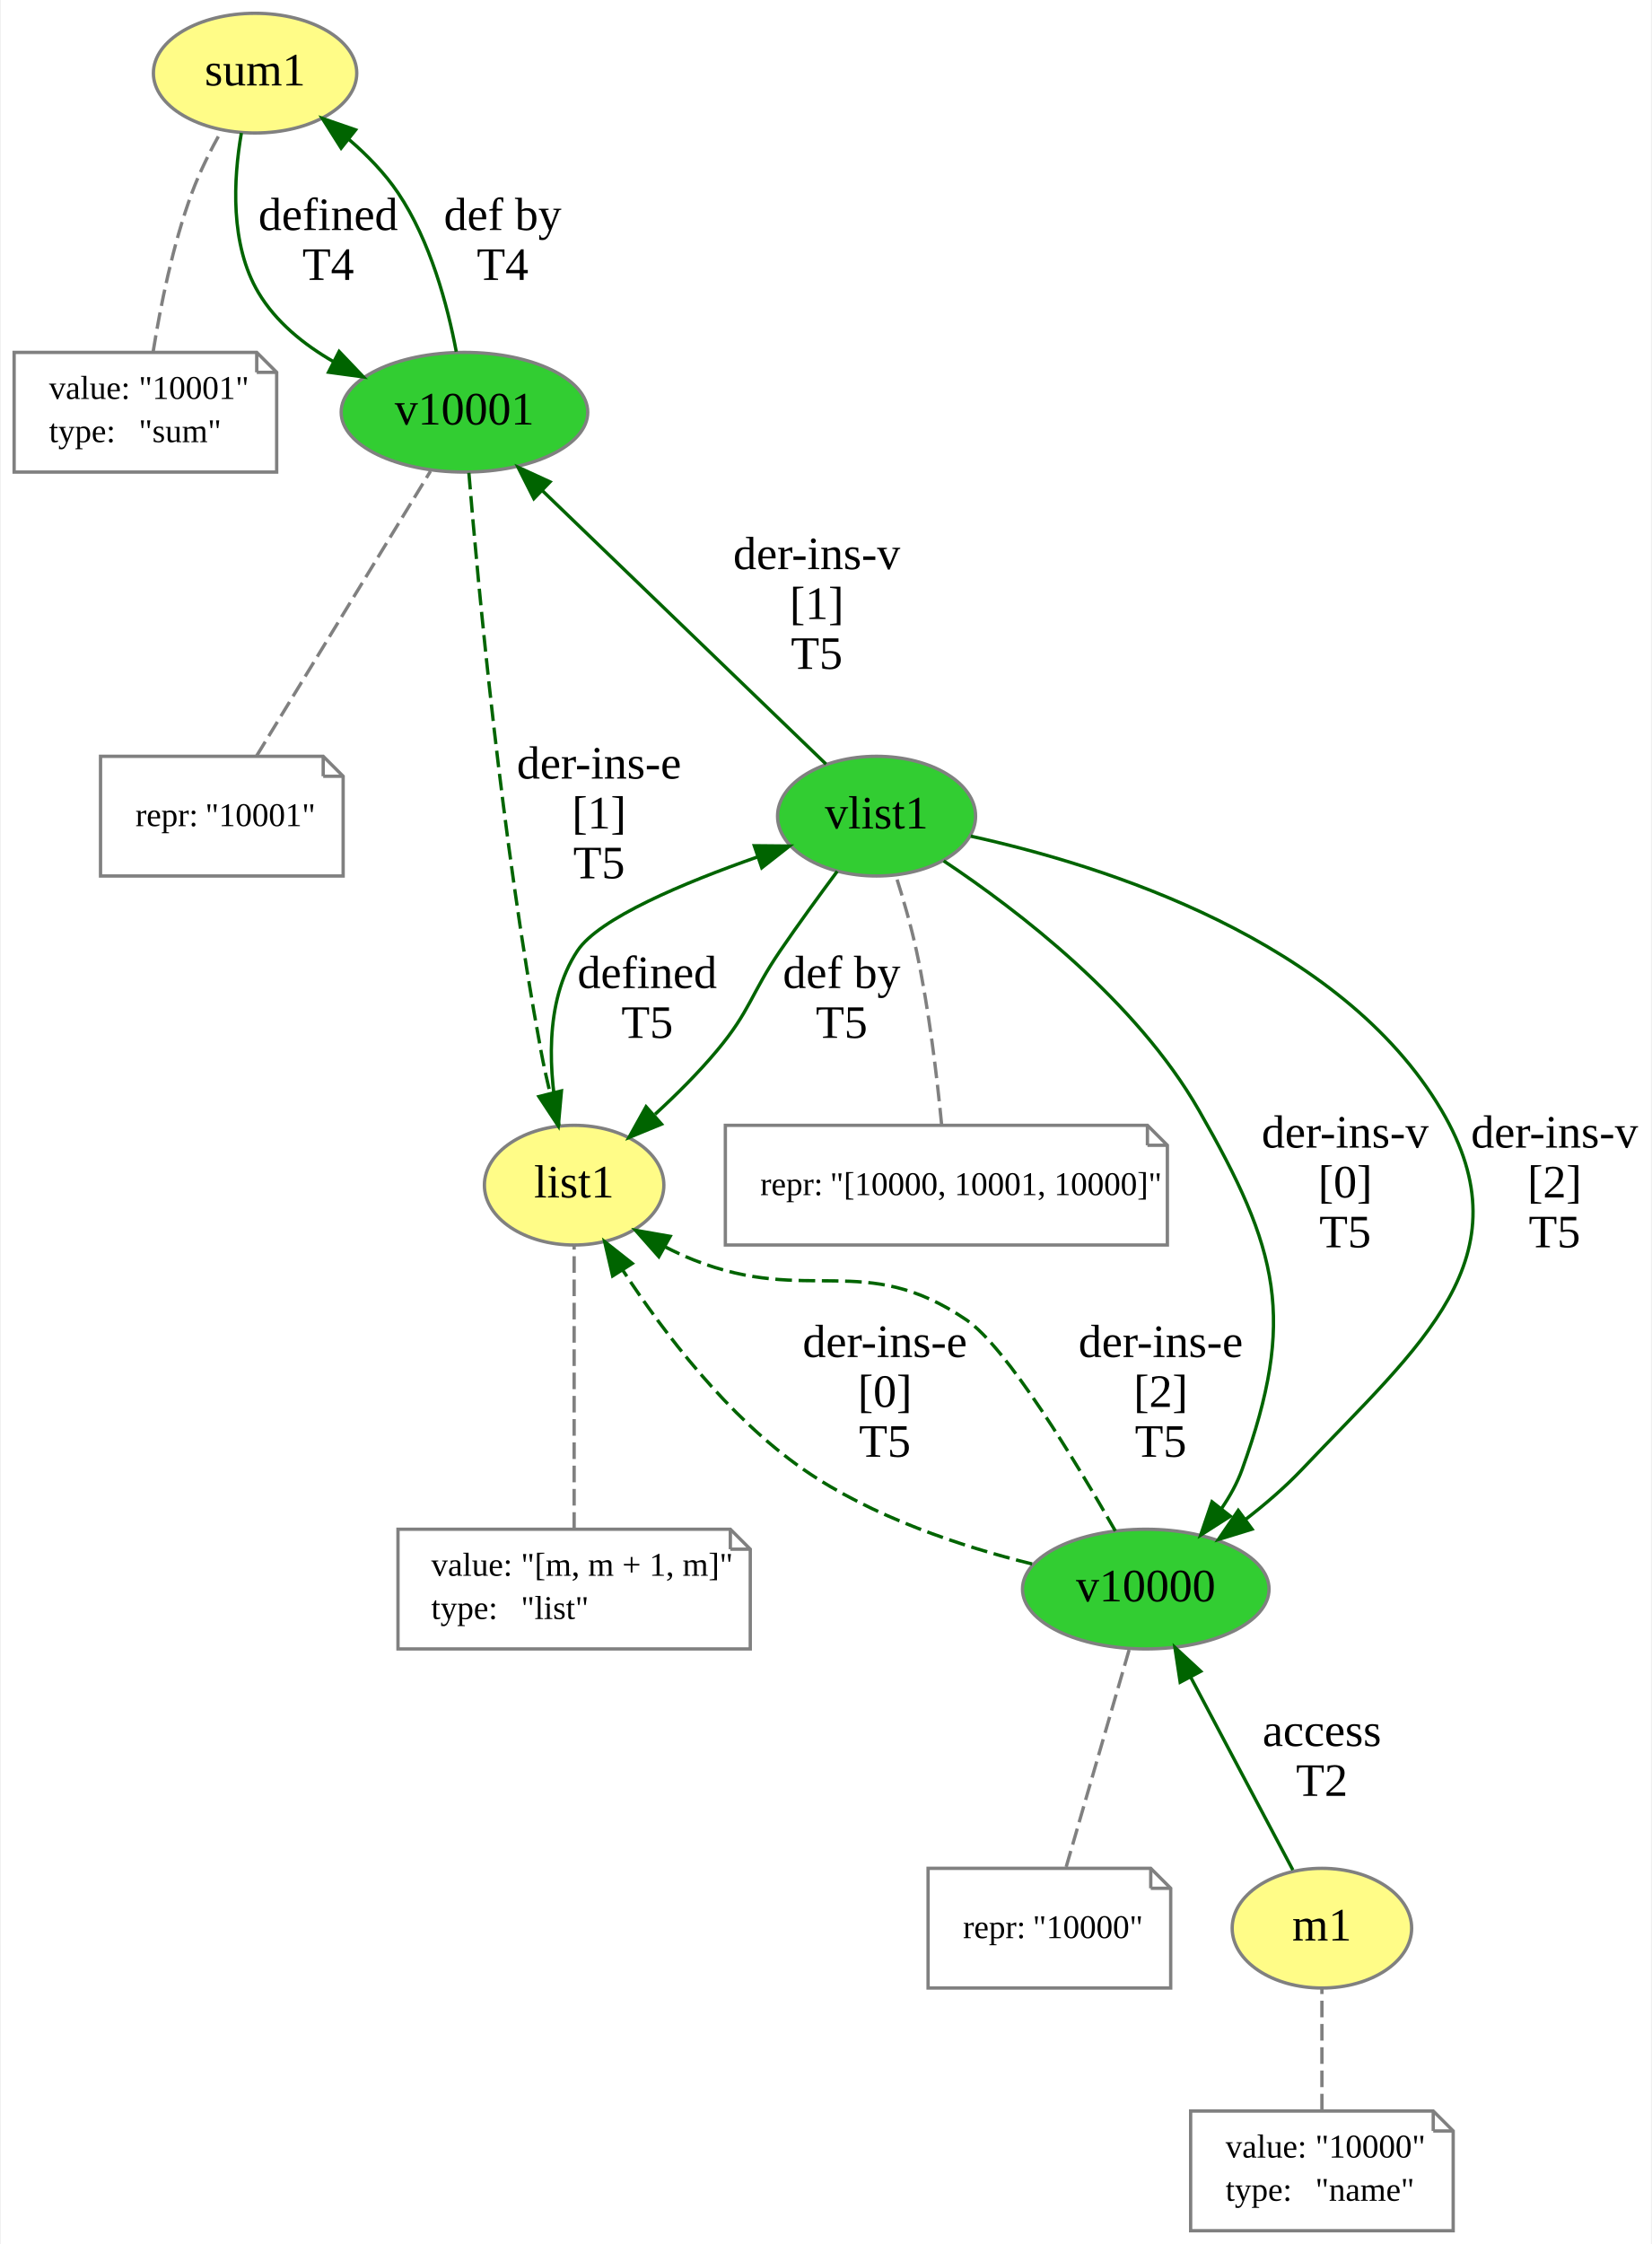
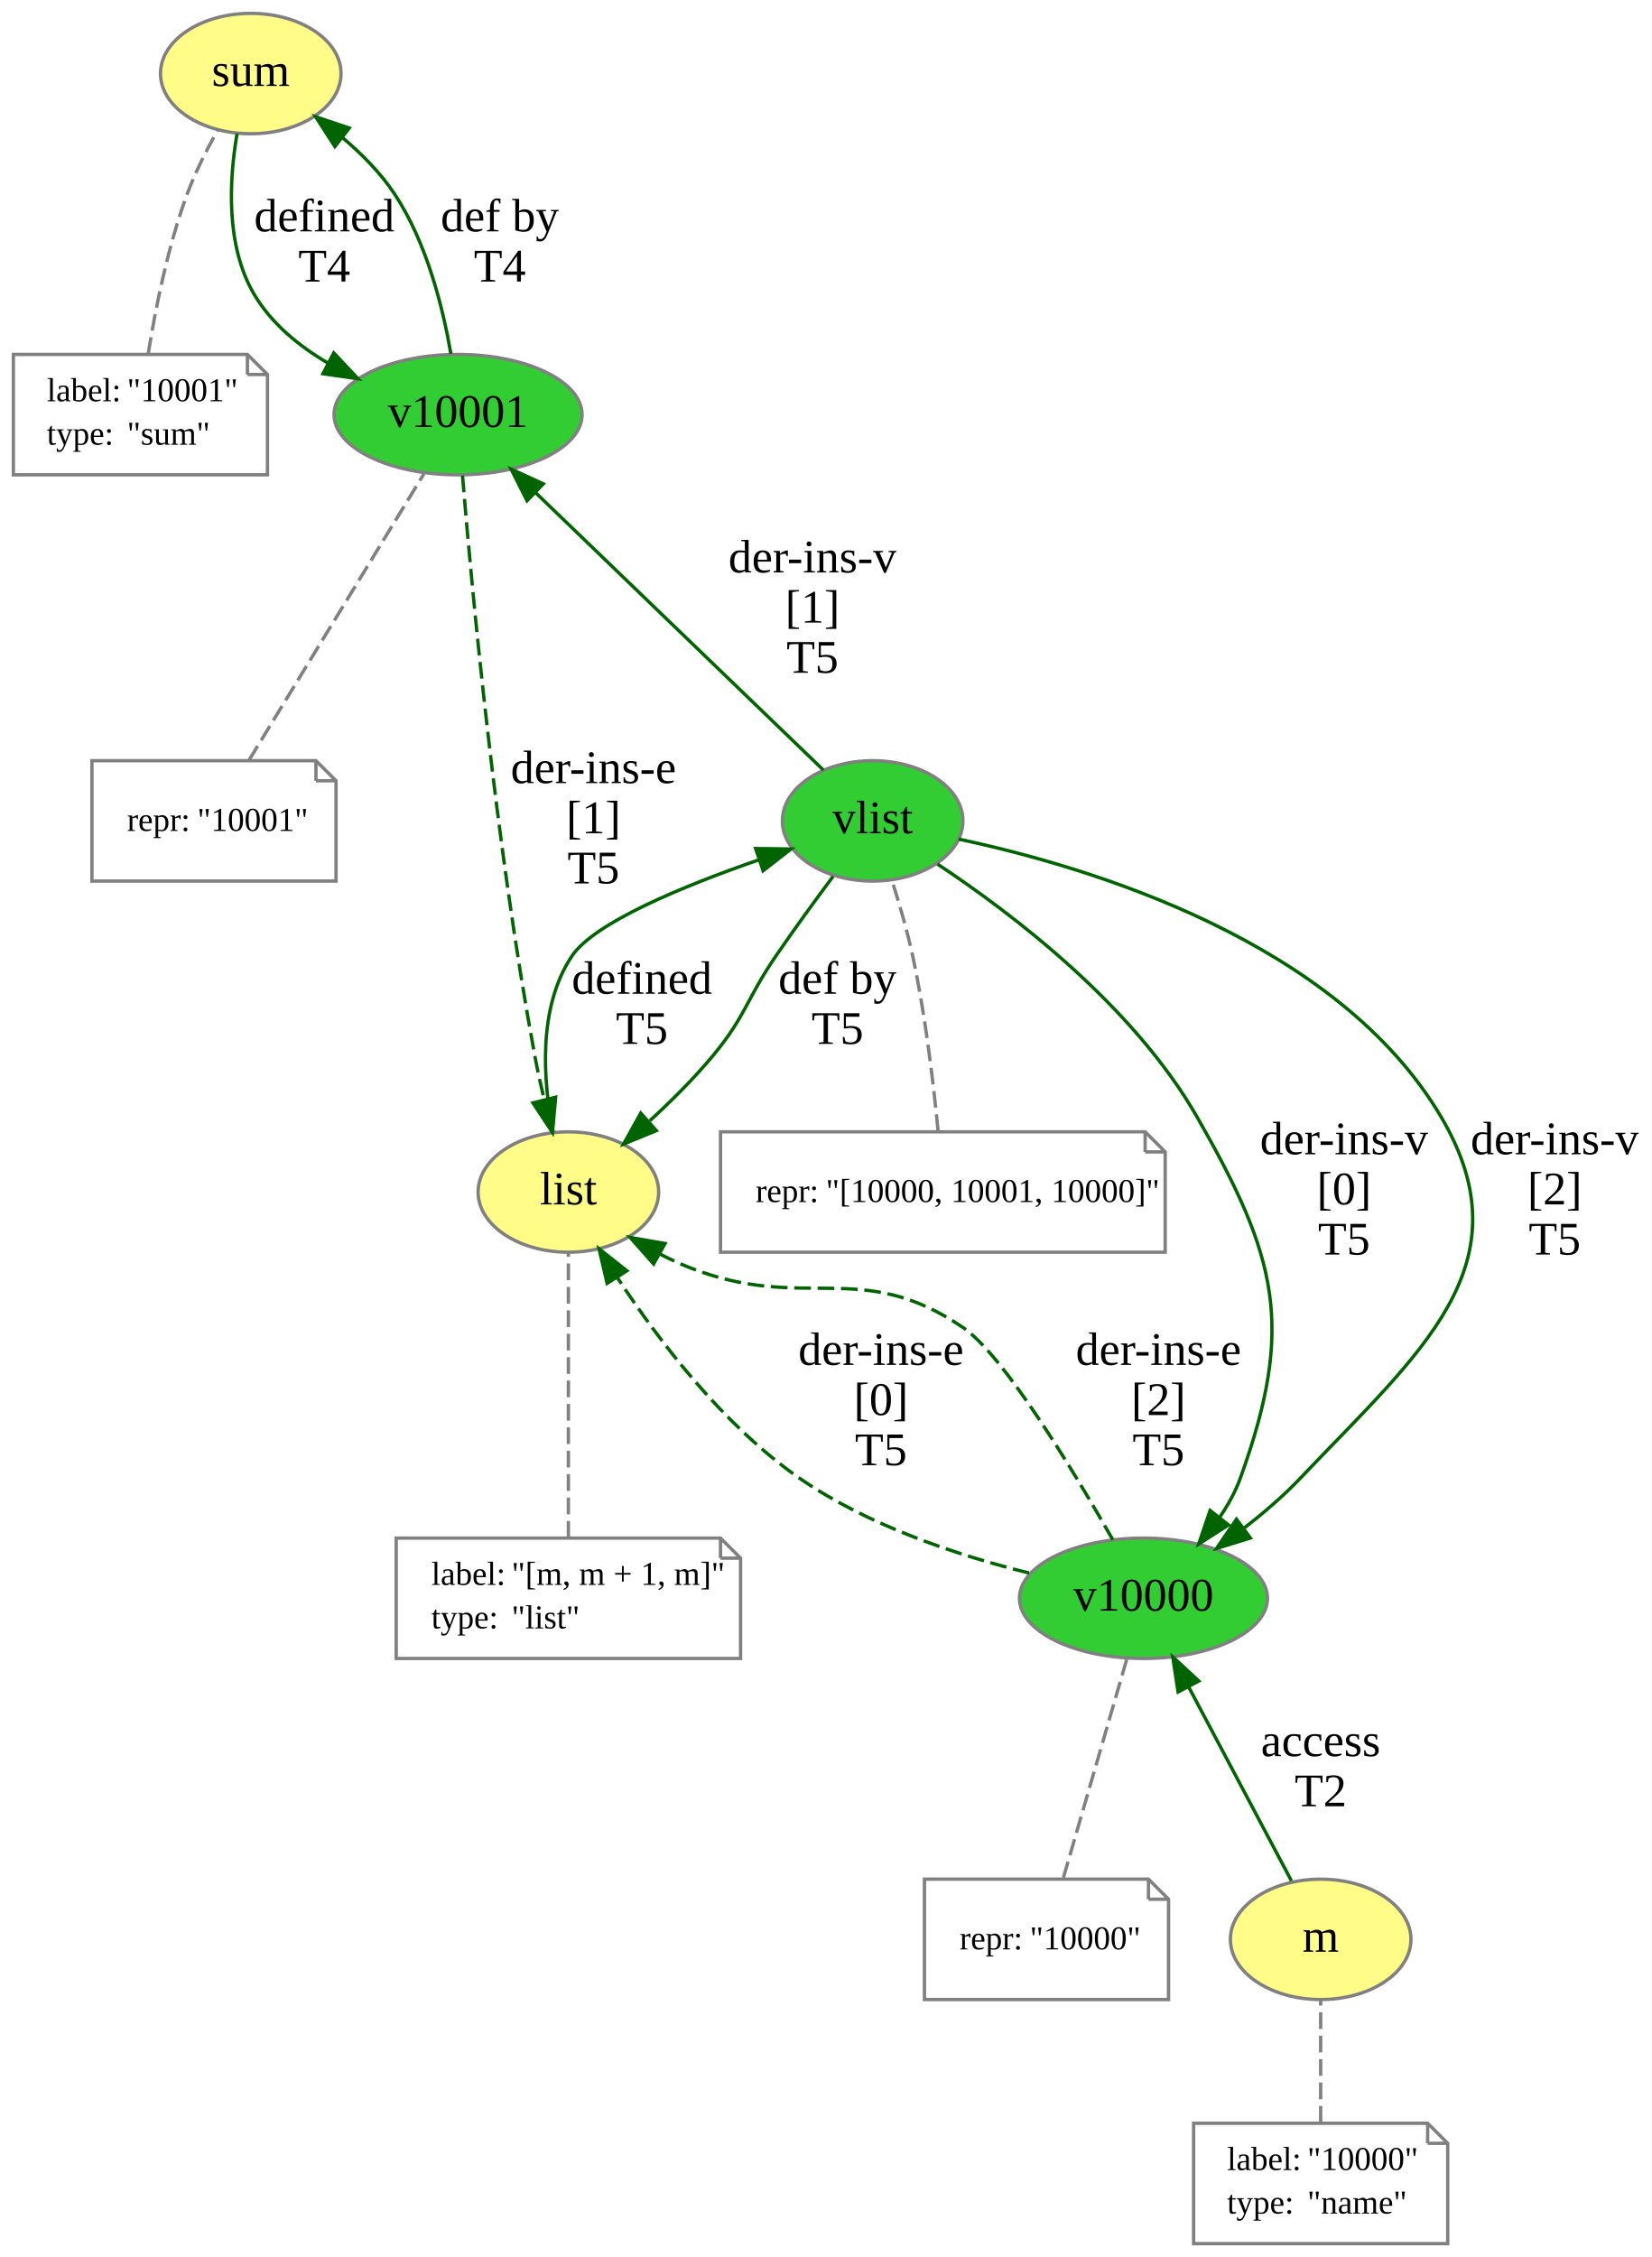
- <svg xmlns="http://www.w3.org/2000/svg" xmlns:xlink="http://www.w3.org/1999/xlink" width="497pt" height="675pt" viewBox="0.00 0.00 496.50 675.00">
+ <svg xmlns="http://www.w3.org/2000/svg" xmlns:xlink="http://www.w3.org/1999/xlink" width="494pt" height="675pt" viewBox="0.00 0.00 494.00 675.00">
  <g id="graph0" class="graph" transform="scale(1 1) rotate(0) translate(4 671)">
-     <polygon fill="white" stroke="none" points="-4,4 -4,-671 492.5,-671 492.5,4 -4,4" />
+     <polygon fill="white" stroke="none" points="-4,4 -4,-671 490,-671 490,4 -4,4" />
    <g id="node1" class="node">
      <g id="a_node1">
-         <a xlink:href="http://example.org/m1" xlink:title="m1">
-           <ellipse fill="#fffc87" stroke="#808080" cx="393.5" cy="-91" rx="27" ry="18" />
-           <text text-anchor="middle" x="393.5" y="-87.3" font-family="Times New Roman,serif" font-size="14.00">m1</text>
+         <a xlink:href="http://example.org/m" xlink:title="m">
+           <ellipse fill="#fffc87" stroke="#808080" cx="391" cy="-91" rx="27" ry="18" />
+           <text text-anchor="middle" x="391" y="-87.3" font-family="Times New Roman,serif" font-size="14.00">m</text>
        </a>
      </g>
    </g>
    <g id="node3" class="node">
      <g id="a_node3">
        <a xlink:href="http://example.org/v10000" xlink:title="v10000">
-           <ellipse fill="#32cd32" stroke="#808080" cx="340.5" cy="-193" rx="37.093" ry="18" />
-           <text text-anchor="middle" x="340.5" y="-189.3" font-family="Times New Roman,serif" font-size="14.00">v10000</text>
+           <ellipse fill="#32cd32" stroke="#808080" cx="338" cy="-193" rx="37.093" ry="18" />
+           <text text-anchor="middle" x="338" y="-189.3" font-family="Times New Roman,serif" font-size="14.00">v10000</text>
        </a>
      </g>
    </g>
    <g id="edge3" class="edge">
-       <path fill="none" stroke="darkgreen" d="M384.748,-108.513C376.386,-124.291 363.659,-148.303 353.998,-166.531" />
-       <polygon fill="darkgreen" stroke="darkgreen" points="350.855,-164.988 349.265,-175.463 357.04,-168.266 350.855,-164.988" />
-       <text text-anchor="middle" x="393.5" y="-145.8" font-family="Times New Roman,serif" font-size="14.00">access</text>
-       <text text-anchor="middle" x="393.5" y="-130.8" font-family="Times New Roman,serif" font-size="14.00">T2</text>
+       <path fill="none" stroke="darkgreen" d="M382.248,-108.513C373.886,-124.291 361.159,-148.303 351.498,-166.531" />
+       <polygon fill="darkgreen" stroke="darkgreen" points="348.355,-164.988 346.765,-175.463 354.54,-168.266 348.355,-164.988" />
+       <text text-anchor="middle" x="391" y="-145.8" font-family="Times New Roman,serif" font-size="14.00">access</text>
+       <text text-anchor="middle" x="391" y="-130.8" font-family="Times New Roman,serif" font-size="14.00">T2</text>
    </g>
    <g id="node2" class="node">
-       <polygon fill="none" stroke="gray" points="427,-36 354,-36 354,-0 433,-0 433,-30 427,-36" />
-       <polyline fill="none" stroke="gray" points="427,-36 427,-30 " />
-       <polyline fill="none" stroke="gray" points="433,-30 427,-30 " />
-       <text text-anchor="start" x="364.5" y="-22" font-family="Times New Roman,serif" font-size="10.00">value:</text>
-       <text text-anchor="start" x="391.5" y="-22" font-family="Times New Roman,serif" font-size="10.00">"10000"</text>
-       <text text-anchor="start" x="364.5" y="-9" font-family="Times New Roman,serif" font-size="10.00">type:</text>
-       <text text-anchor="start" x="391.5" y="-9" font-family="Times New Roman,serif" font-size="10.00">"name"</text>
+       <polygon fill="none" stroke="gray" points="423,-36 353,-36 353,-0 429,-0 429,-30 423,-36" />
+       <polyline fill="none" stroke="gray" points="423,-36 423,-30 " />
+       <polyline fill="none" stroke="gray" points="429,-30 423,-30 " />
+       <text text-anchor="start" x="363" y="-22" font-family="Times New Roman,serif" font-size="10.00">label:</text>
+       <text text-anchor="start" x="387" y="-22" font-family="Times New Roman,serif" font-size="10.00">"10000"</text>
+       <text text-anchor="start" x="363" y="-9" font-family="Times New Roman,serif" font-size="10.00">type:</text>
+       <text text-anchor="start" x="387" y="-9" font-family="Times New Roman,serif" font-size="10.00">"name"</text>
    </g>
    <g id="edge1" class="edge">
-       <path fill="none" stroke="gray" stroke-dasharray="5,2" d="M393.5,-36.187C393.5,-47.35 393.5,-61.84 393.5,-72.971" />
+       <path fill="none" stroke="gray" stroke-dasharray="5,2" d="M391,-36.187C391,-47.35 391,-61.84 391,-72.971" />
    </g>
    <g id="node9" class="node">
      <g id="a_node9">
-         <a xlink:href="http://example.org/list1" xlink:title="list1">
-           <ellipse fill="#fffc87" stroke="#808080" cx="168.5" cy="-314.5" rx="27" ry="18" />
-           <text text-anchor="middle" x="168.5" y="-310.8" font-family="Times New Roman,serif" font-size="14.00">list1</text>
+         <a xlink:href="http://example.org/list" xlink:title="list">
+           <ellipse fill="#fffc87" stroke="#808080" cx="166" cy="-314.5" rx="27" ry="18" />
+           <text text-anchor="middle" x="166" y="-310.8" font-family="Times New Roman,serif" font-size="14.00">list</text>
        </a>
      </g>
    </g>
    <g id="edge11" class="edge">
-       <path fill="none" stroke="darkgreen" stroke-dasharray="5,2" d="M306.306,-200.555C285.129,-205.789 258.134,-214.676 237.5,-229 214.77,-244.778 195.511,-270.068 183.165,-288.874" />
-       <polygon fill="darkgreen" stroke="darkgreen" points="180.083,-287.197 177.674,-297.515 185.991,-290.952 180.083,-287.197" />
-       <text text-anchor="middle" x="262" y="-262.8" font-family="Times New Roman,serif" font-size="14.00">der-ins-e</text>
-       <text text-anchor="middle" x="262" y="-247.8" font-family="Times New Roman,serif" font-size="14.00">[0]</text>
-       <text text-anchor="middle" x="262" y="-232.8" font-family="Times New Roman,serif" font-size="14.00">T5</text>
+       <path fill="none" stroke="darkgreen" stroke-dasharray="5,2" d="M303.806,-200.555C282.629,-205.789 255.634,-214.676 235,-229 212.27,-244.778 193.011,-270.068 180.665,-288.874" />
+       <polygon fill="darkgreen" stroke="darkgreen" points="177.583,-287.197 175.174,-297.515 183.491,-290.952 177.583,-287.197" />
+       <text text-anchor="middle" x="259.5" y="-262.8" font-family="Times New Roman,serif" font-size="14.00">der-ins-e</text>
+       <text text-anchor="middle" x="259.5" y="-247.8" font-family="Times New Roman,serif" font-size="14.00">[0]</text>
+       <text text-anchor="middle" x="259.5" y="-232.8" font-family="Times New Roman,serif" font-size="14.00">T5</text>
    </g>
    <g id="edge15" class="edge">
-       <path fill="none" stroke="darkgreen" stroke-dasharray="5,2" d="M331.346,-210.485C319.41,-231.403 298.63,-265.763 286.5,-274 255.633,-294.962 239.189,-278.256 204.5,-292 201.615,-293.143 198.693,-294.501 195.826,-295.972" />
-       <polygon fill="darkgreen" stroke="darkgreen" points="193.989,-292.989 186.968,-300.924 197.405,-299.099 193.989,-292.989" />
-       <text text-anchor="middle" x="345" y="-262.8" font-family="Times New Roman,serif" font-size="14.00">der-ins-e</text>
-       <text text-anchor="middle" x="345" y="-247.8" font-family="Times New Roman,serif" font-size="14.00">[2]</text>
-       <text text-anchor="middle" x="345" y="-232.8" font-family="Times New Roman,serif" font-size="14.00">T5</text>
+       <path fill="none" stroke="darkgreen" stroke-dasharray="5,2" d="M328.846,-210.485C316.91,-231.403 296.13,-265.763 284,-274 253.133,-294.962 236.689,-278.256 202,-292 199.115,-293.143 196.193,-294.501 193.326,-295.972" />
+       <polygon fill="darkgreen" stroke="darkgreen" points="191.489,-292.989 184.468,-300.924 194.905,-299.099 191.489,-292.989" />
+       <text text-anchor="middle" x="342.5" y="-262.8" font-family="Times New Roman,serif" font-size="14.00">der-ins-e</text>
+       <text text-anchor="middle" x="342.5" y="-247.8" font-family="Times New Roman,serif" font-size="14.00">[2]</text>
+       <text text-anchor="middle" x="342.5" y="-232.8" font-family="Times New Roman,serif" font-size="14.00">T5</text>
    </g>
    <g id="node4" class="node">
-       <polygon fill="none" stroke="gray" points="342,-109 275,-109 275,-73 348,-73 348,-103 342,-109" />
-       <polyline fill="none" stroke="gray" points="342,-109 342,-103 " />
-       <polyline fill="none" stroke="gray" points="348,-103 342,-103 " />
-       <text text-anchor="start" x="285.5" y="-88" font-family="Times New Roman,serif" font-size="10.00">repr:</text>
-       <text text-anchor="start" x="306.5" y="-88" font-family="Times New Roman,serif" font-size="10.00">"10000"</text>
+       <polygon fill="none" stroke="gray" points="339.5,-109 272.5,-109 272.5,-73 345.5,-73 345.5,-103 339.5,-109" />
+       <polyline fill="none" stroke="gray" points="339.5,-109 339.5,-103 " />
+       <polyline fill="none" stroke="gray" points="345.5,-103 339.5,-103 " />
+       <text text-anchor="start" x="283" y="-88" font-family="Times New Roman,serif" font-size="10.00">repr:</text>
+       <text text-anchor="start" x="304" y="-88" font-family="Times New Roman,serif" font-size="10.00">"10000"</text>
    </g>
    <g id="edge2" class="edge">
-       <path fill="none" stroke="gray" stroke-dasharray="5,2" d="M316.551,-109.419C321.907,-127.885 330.307,-156.853 335.603,-175.114" />
+       <path fill="none" stroke="gray" stroke-dasharray="5,2" d="M314.051,-109.419C319.407,-127.885 327.807,-156.853 333.103,-175.114" />
    </g>
    <g id="node5" class="node">
      <g id="a_node5">
-         <a xlink:href="http://example.org/sum1" xlink:title="sum1">
-           <ellipse fill="#fffc87" stroke="#808080" cx="72.5" cy="-649" rx="30.595" ry="18" />
-           <text text-anchor="middle" x="72.5" y="-645.3" font-family="Times New Roman,serif" font-size="14.00">sum1</text>
+         <a xlink:href="http://example.org/sum" xlink:title="sum">
+           <ellipse fill="#fffc87" stroke="#808080" cx="71" cy="-649" rx="27" ry="18" />
+           <text text-anchor="middle" x="71" y="-645.3" font-family="Times New Roman,serif" font-size="14.00">sum</text>
        </a>
      </g>
    </g>
    <g id="node7" class="node">
      <g id="a_node7">
        <a xlink:href="http://example.org/v10001" xlink:title="v10001">
-           <ellipse fill="#32cd32" stroke="#808080" cx="135.5" cy="-547" rx="37.093" ry="18" />
-           <text text-anchor="middle" x="135.5" y="-543.3" font-family="Times New Roman,serif" font-size="14.00">v10001</text>
+           <ellipse fill="#32cd32" stroke="#808080" cx="133" cy="-547" rx="37.093" ry="18" />
+           <text text-anchor="middle" x="133" y="-543.3" font-family="Times New Roman,serif" font-size="14.00">v10001</text>
        </a>
      </g>
    </g>
    <g id="edge6" class="edge">
-       <path fill="none" stroke="darkgreen" d="M68.376,-631.003C65.981,-617.104 64.91,-597.457 73.5,-583 78.756,-574.154 87.151,-567.36 96.086,-562.218" />
-       <polygon fill="darkgreen" stroke="darkgreen" points="97.791,-565.278 105.106,-557.614 94.608,-559.043 97.791,-565.278" />
-       <text text-anchor="middle" x="94.5" y="-601.8" font-family="Times New Roman,serif" font-size="14.00">defined</text>
-       <text text-anchor="middle" x="94.5" y="-586.8" font-family="Times New Roman,serif" font-size="14.00">T4</text>
+       <path fill="none" stroke="darkgreen" d="M66.903,-631.019C64.523,-617.129 63.461,-597.487 72,-583 77.162,-574.244 85.417,-567.481 94.208,-562.341" />
+       <polygon fill="darkgreen" stroke="darkgreen" points="95.824,-565.446 103.083,-557.729 92.596,-559.235 95.824,-565.446" />
+       <text text-anchor="middle" x="93" y="-601.8" font-family="Times New Roman,serif" font-size="14.00">defined</text>
+       <text text-anchor="middle" x="93" y="-586.8" font-family="Times New Roman,serif" font-size="14.00">T4</text>
    </g>
    <g id="node6" class="node">
-       <polygon fill="none" stroke="gray" points="73,-565 0,-565 0,-529 79,-529 79,-559 73,-565" />
-       <polyline fill="none" stroke="gray" points="73,-565 73,-559 " />
-       <polyline fill="none" stroke="gray" points="79,-559 73,-559 " />
-       <text text-anchor="start" x="10.5" y="-551" font-family="Times New Roman,serif" font-size="10.00">value:</text>
-       <text text-anchor="start" x="37.5" y="-551" font-family="Times New Roman,serif" font-size="10.00">"10001"</text>
-       <text text-anchor="start" x="10.5" y="-538" font-family="Times New Roman,serif" font-size="10.00">type:</text>
-       <text text-anchor="start" x="37.5" y="-538" font-family="Times New Roman,serif" font-size="10.00">"sum"</text>
+       <polygon fill="none" stroke="gray" points="70,-565 0,-565 0,-529 76,-529 76,-559 70,-565" />
+       <polyline fill="none" stroke="gray" points="70,-565 70,-559 " />
+       <polyline fill="none" stroke="gray" points="76,-559 70,-559 " />
+       <text text-anchor="start" x="10" y="-551" font-family="Times New Roman,serif" font-size="10.00">label:</text>
+       <text text-anchor="start" x="34" y="-551" font-family="Times New Roman,serif" font-size="10.00">"10001"</text>
+       <text text-anchor="start" x="10" y="-538" font-family="Times New Roman,serif" font-size="10.00">type:</text>
+       <text text-anchor="start" x="34" y="-538" font-family="Times New Roman,serif" font-size="10.00">"sum"</text>
    </g>
    <g id="edge4" class="edge">
-       <path fill="none" stroke="gray" stroke-dasharray="5,2" d="M41.834,-565.211C43.967,-578.536 47.686,-597.304 53.5,-613 55.853,-619.354 59.19,-625.972 62.411,-631.721" />
+       <path fill="none" stroke="gray" stroke-dasharray="5,2" d="M40.334,-565.211C42.467,-578.536 46.186,-597.304 52,-613 54.402,-619.484 57.826,-626.242 61.108,-632.072" />
    </g>
    <g id="edge7" class="edge">
-       <path fill="none" stroke="darkgreen" d="M133.039,-565.208C130.425,-579.049 125.266,-598.51 115.5,-613 111.524,-618.899 106.26,-624.309 100.783,-629.021" />
-       <polygon fill="darkgreen" stroke="darkgreen" points="98.396,-626.447 92.731,-635.4 102.743,-631.934 98.396,-626.447" />
-       <text text-anchor="middle" x="147" y="-601.8" font-family="Times New Roman,serif" font-size="14.00">def by</text>
-       <text text-anchor="middle" x="147" y="-586.8" font-family="Times New Roman,serif" font-size="14.00">T4</text>
+       <path fill="none" stroke="darkgreen" d="M130.846,-565.204C128.47,-579.043 123.623,-598.503 114,-613 109.828,-619.285 104.18,-625.003 98.351,-629.911" />
+       <polygon fill="darkgreen" stroke="darkgreen" points="96.161,-627.18 90.412,-636.079 100.456,-632.708 96.161,-627.18" />
+       <text text-anchor="middle" x="145.5" y="-601.8" font-family="Times New Roman,serif" font-size="14.00">def by</text>
+       <text text-anchor="middle" x="145.5" y="-586.8" font-family="Times New Roman,serif" font-size="14.00">T4</text>
    </g>
    <g id="edge13" class="edge">
-       <path fill="none" stroke="darkgreen" stroke-dasharray="5,2" d="M136.83,-528.767C139.589,-495.147 146.682,-418.538 158.5,-355 159.286,-350.775 160.262,-346.331 161.294,-342.009" />
-       <polygon fill="darkgreen" stroke="darkgreen" points="164.688,-342.862 163.738,-332.31 157.9,-341.151 164.688,-342.862" />
-       <text text-anchor="middle" x="176" y="-436.8" font-family="Times New Roman,serif" font-size="14.00">der-ins-e</text>
-       <text text-anchor="middle" x="176" y="-421.8" font-family="Times New Roman,serif" font-size="14.00">[1]</text>
-       <text text-anchor="middle" x="176" y="-406.8" font-family="Times New Roman,serif" font-size="14.00">T5</text>
+       <path fill="none" stroke="darkgreen" stroke-dasharray="5,2" d="M134.33,-528.767C137.089,-495.147 144.182,-418.538 156,-355 156.786,-350.775 157.762,-346.331 158.794,-342.009" />
+       <polygon fill="darkgreen" stroke="darkgreen" points="162.188,-342.862 161.238,-332.31 155.4,-341.151 162.188,-342.862" />
+       <text text-anchor="middle" x="173.5" y="-436.8" font-family="Times New Roman,serif" font-size="14.00">der-ins-e</text>
+       <text text-anchor="middle" x="173.5" y="-421.8" font-family="Times New Roman,serif" font-size="14.00">[1]</text>
+       <text text-anchor="middle" x="173.5" y="-406.8" font-family="Times New Roman,serif" font-size="14.00">T5</text>
    </g>
    <g id="node8" class="node">
-       <polygon fill="none" stroke="gray" points="93,-443.5 26,-443.5 26,-407.5 99,-407.5 99,-437.5 93,-443.5" />
-       <polyline fill="none" stroke="gray" points="93,-443.5 93,-437.5 " />
-       <polyline fill="none" stroke="gray" points="99,-437.5 93,-437.5 " />
-       <text text-anchor="start" x="36.5" y="-422.5" font-family="Times New Roman,serif" font-size="10.00">repr:</text>
-       <text text-anchor="start" x="57.5" y="-422.5" font-family="Times New Roman,serif" font-size="10.00">"10001"</text>
+       <polygon fill="none" stroke="gray" points="90.5,-443.5 23.5,-443.5 23.5,-407.5 96.5,-407.5 96.5,-437.5 90.5,-443.5" />
+       <polyline fill="none" stroke="gray" points="90.5,-443.5 90.5,-437.5 " />
+       <polyline fill="none" stroke="gray" points="96.5,-437.5 90.5,-437.5 " />
+       <text text-anchor="start" x="34" y="-422.5" font-family="Times New Roman,serif" font-size="10.00">repr:</text>
+       <text text-anchor="start" x="55" y="-422.5" font-family="Times New Roman,serif" font-size="10.00">"10001"</text>
    </g>
    <g id="edge5" class="edge">
-       <path fill="none" stroke="gray" stroke-dasharray="5,2" d="M72.959,-443.621C86.915,-466.467 111.47,-506.663 125.296,-529.296" />
+       <path fill="none" stroke="gray" stroke-dasharray="5,2" d="M70.459,-443.621C84.415,-466.467 108.97,-506.663 122.796,-529.296" />
    </g>
    <g id="node11" class="node">
      <g id="a_node11">
-         <a xlink:href="http://example.org/vlist1" xlink:title="vlist1">
-           <ellipse fill="#32cd32" stroke="#808080" cx="259.5" cy="-425.5" rx="29.795" ry="18" />
-           <text text-anchor="middle" x="259.5" y="-421.8" font-family="Times New Roman,serif" font-size="14.00">vlist1</text>
+         <a xlink:href="http://example.org/vlist" xlink:title="vlist">
+           <ellipse fill="#32cd32" stroke="#808080" cx="257" cy="-425.5" rx="27" ry="18" />
+           <text text-anchor="middle" x="257" y="-421.8" font-family="Times New Roman,serif" font-size="14.00">vlist</text>
        </a>
      </g>
    </g>
    <g id="edge16" class="edge">
-       <path fill="none" stroke="darkgreen" d="M163.957,-332.433C160.951,-347.51 159.226,-369.515 169.5,-385 175.992,-394.785 201.518,-405.466 223.734,-413.251" />
-       <polygon fill="darkgreen" stroke="darkgreen" points="222.713,-416.6 233.307,-416.505 224.965,-409.973 222.713,-416.6" />
-       <text text-anchor="middle" x="190.5" y="-373.8" font-family="Times New Roman,serif" font-size="14.00">defined</text>
-       <text text-anchor="middle" x="190.5" y="-358.8" font-family="Times New Roman,serif" font-size="14.00">T5</text>
+       <path fill="none" stroke="darkgreen" d="M161.457,-332.433C158.451,-347.51 156.726,-369.515 167,-385 173.656,-395.032 200.322,-406.007 222.915,-413.836" />
+       <polygon fill="darkgreen" stroke="darkgreen" points="222.005,-417.223 232.599,-417.092 224.236,-410.588 222.005,-417.223" />
+       <text text-anchor="middle" x="188" y="-373.8" font-family="Times New Roman,serif" font-size="14.00">defined</text>
+       <text text-anchor="middle" x="188" y="-358.8" font-family="Times New Roman,serif" font-size="14.00">T5</text>
    </g>
    <g id="node10" class="node">
-       <polygon fill="none" stroke="gray" points="215.5,-211 115.5,-211 115.5,-175 221.5,-175 221.5,-205 215.5,-211" />
-       <polyline fill="none" stroke="gray" points="215.5,-211 215.5,-205 " />
-       <polyline fill="none" stroke="gray" points="221.5,-205 215.5,-205 " />
-       <text text-anchor="start" x="125.5" y="-197" font-family="Times New Roman,serif" font-size="10.00">value:</text>
-       <text text-anchor="start" x="152.5" y="-197" font-family="Times New Roman,serif" font-size="10.00">"[m, m + 1, m]"</text>
-       <text text-anchor="start" x="125.5" y="-184" font-family="Times New Roman,serif" font-size="10.00">type:</text>
-       <text text-anchor="start" x="152.5" y="-184" font-family="Times New Roman,serif" font-size="10.00">"list"</text>
+       <polygon fill="none" stroke="gray" points="211.5,-211 114.5,-211 114.5,-175 217.5,-175 217.5,-205 211.5,-211" />
+       <polyline fill="none" stroke="gray" points="211.5,-211 211.5,-205 " />
+       <polyline fill="none" stroke="gray" points="217.5,-205 211.5,-205 " />
+       <text text-anchor="start" x="125" y="-197" font-family="Times New Roman,serif" font-size="10.00">label:</text>
+       <text text-anchor="start" x="149" y="-197" font-family="Times New Roman,serif" font-size="10.00">"[m, m + 1, m]"</text>
+       <text text-anchor="start" x="125" y="-184" font-family="Times New Roman,serif" font-size="10.00">type:</text>
+       <text text-anchor="start" x="149" y="-184" font-family="Times New Roman,serif" font-size="10.00">"list"</text>
    </g>
    <g id="edge8" class="edge">
-       <path fill="none" stroke="gray" stroke-dasharray="5,2" d="M168.5,-211.121C168.5,-233.838 168.5,-273.709 168.5,-296.41" />
+       <path fill="none" stroke="gray" stroke-dasharray="5,2" d="M166,-211.121C166,-233.838 166,-273.709 166,-296.41" />
    </g>
    <g id="edge10" class="edge">
-       <path fill="none" stroke="darkgreen" d="M279.694,-412.043C302.132,-397.087 337.675,-369.865 356.5,-337 380.529,-295.048 385.894,-274.482 369.5,-229 368.025,-224.908 365.84,-220.955 363.32,-217.271" />
-       <polygon fill="darkgreen" stroke="darkgreen" points="365.934,-214.933 357.008,-209.226 360.427,-219.254 365.934,-214.933" />
-       <text text-anchor="middle" x="400.5" y="-325.8" font-family="Times New Roman,serif" font-size="14.00">der-ins-v</text>
-       <text text-anchor="middle" x="400.5" y="-310.8" font-family="Times New Roman,serif" font-size="14.00">[0]</text>
-       <text text-anchor="middle" x="400.5" y="-295.8" font-family="Times New Roman,serif" font-size="14.00">T5</text>
+       <path fill="none" stroke="darkgreen" d="M276.394,-412.575C298.779,-397.739 334.95,-370.259 354,-337 378.029,-295.048 383.394,-274.482 367,-229 365.525,-224.908 363.34,-220.955 360.82,-217.271" />
+       <polygon fill="darkgreen" stroke="darkgreen" points="363.434,-214.933 354.508,-209.226 357.927,-219.254 363.434,-214.933" />
+       <text text-anchor="middle" x="398" y="-325.8" font-family="Times New Roman,serif" font-size="14.00">der-ins-v</text>
+       <text text-anchor="middle" x="398" y="-310.8" font-family="Times New Roman,serif" font-size="14.00">[0]</text>
+       <text text-anchor="middle" x="398" y="-295.8" font-family="Times New Roman,serif" font-size="14.00">T5</text>
    </g>
    <g id="edge14" class="edge">
-       <path fill="none" stroke="darkgreen" d="M287.854,-419.474C327.817,-410.684 399.209,-388.309 429.5,-337 455.683,-292.65 422.957,-266.353 387.5,-229 382.396,-223.623 376.389,-218.471 370.407,-213.851" />
-       <polygon fill="darkgreen" stroke="darkgreen" points="372.478,-211.03 362.352,-207.911 368.323,-216.663 372.478,-211.03" />
-       <text text-anchor="middle" x="463.5" y="-325.8" font-family="Times New Roman,serif" font-size="14.00">der-ins-v</text>
-       <text text-anchor="middle" x="463.5" y="-310.8" font-family="Times New Roman,serif" font-size="14.00">[2]</text>
-       <text text-anchor="middle" x="463.5" y="-295.8" font-family="Times New Roman,serif" font-size="14.00">T5</text>
+       <path fill="none" stroke="darkgreen" d="M282.73,-420.042C322.115,-411.666 396.033,-389.452 427,-337 453.183,-292.65 420.457,-266.353 385,-229 379.896,-223.623 373.889,-218.471 367.907,-213.851" />
+       <polygon fill="darkgreen" stroke="darkgreen" points="369.978,-211.03 359.852,-207.911 365.823,-216.663 369.978,-211.03" />
+       <text text-anchor="middle" x="461" y="-325.8" font-family="Times New Roman,serif" font-size="14.00">der-ins-v</text>
+       <text text-anchor="middle" x="461" y="-310.8" font-family="Times New Roman,serif" font-size="14.00">[2]</text>
+       <text text-anchor="middle" x="461" y="-295.8" font-family="Times New Roman,serif" font-size="14.00">T5</text>
    </g>
    <g id="edge12" class="edge">
-       <path fill="none" stroke="darkgreen" d="M244.295,-441.153C222.962,-461.712 183.957,-499.302 158.907,-523.443" />
-       <polygon fill="darkgreen" stroke="darkgreen" points="156.387,-521.01 151.615,-530.469 161.245,-526.05 156.387,-521.01" />
-       <text text-anchor="middle" x="241.5" y="-499.8" font-family="Times New Roman,serif" font-size="14.00">der-ins-v</text>
-       <text text-anchor="middle" x="241.5" y="-484.8" font-family="Times New Roman,serif" font-size="14.00">[1]</text>
-       <text text-anchor="middle" x="241.5" y="-469.8" font-family="Times New Roman,serif" font-size="14.00">T5</text>
+       <path fill="none" stroke="darkgreen" d="M242.289,-440.677C221.01,-461.184 181.435,-499.323 156.199,-523.643" />
+       <polygon fill="darkgreen" stroke="darkgreen" points="153.636,-521.252 148.864,-530.712 158.493,-526.293 153.636,-521.252" />
+       <text text-anchor="middle" x="239" y="-499.8" font-family="Times New Roman,serif" font-size="14.00">der-ins-v</text>
+       <text text-anchor="middle" x="239" y="-484.8" font-family="Times New Roman,serif" font-size="14.00">[1]</text>
+       <text text-anchor="middle" x="239" y="-469.8" font-family="Times New Roman,serif" font-size="14.00">T5</text>
    </g>
    <g id="edge17" class="edge">
-       <path fill="none" stroke="darkgreen" d="M247.677,-408.916C242.316,-401.719 235.968,-393.01 230.5,-385 221.602,-371.965 221.621,-367.11 211.5,-355 205.924,-348.328 199.256,-341.692 192.855,-335.818" />
-       <polygon fill="darkgreen" stroke="darkgreen" points="194.794,-332.859 184.992,-328.838 190.147,-338.094 194.794,-332.859" />
-       <text text-anchor="middle" x="249" y="-373.8" font-family="Times New Roman,serif" font-size="14.00">def by</text>
-       <text text-anchor="middle" x="249" y="-358.8" font-family="Times New Roman,serif" font-size="14.00">T5</text>
+       <path fill="none" stroke="darkgreen" d="M245.177,-408.916C239.816,-401.719 233.468,-393.01 228,-385 219.102,-371.965 219.121,-367.11 209,-355 203.424,-348.328 196.756,-341.692 190.355,-335.818" />
+       <polygon fill="darkgreen" stroke="darkgreen" points="192.294,-332.859 182.492,-328.838 187.647,-338.094 192.294,-332.859" />
+       <text text-anchor="middle" x="246.5" y="-373.8" font-family="Times New Roman,serif" font-size="14.00">def by</text>
+       <text text-anchor="middle" x="246.5" y="-358.8" font-family="Times New Roman,serif" font-size="14.00">T5</text>
    </g>
    <g id="node12" class="node">
-       <polygon fill="none" stroke="gray" points="341,-332.5 214,-332.5 214,-296.5 347,-296.5 347,-326.5 341,-332.5" />
-       <polyline fill="none" stroke="gray" points="341,-332.5 341,-326.5 " />
-       <polyline fill="none" stroke="gray" points="347,-326.5 341,-326.5 " />
-       <text text-anchor="start" x="224.5" y="-311.5" font-family="Times New Roman,serif" font-size="10.00">repr:</text>
-       <text text-anchor="start" x="245.5" y="-311.5" font-family="Times New Roman,serif" font-size="10.00">"[10000, 10001, 10000]"</text>
+       <polygon fill="none" stroke="gray" points="338.5,-332.5 211.5,-332.5 211.5,-296.5 344.5,-296.5 344.5,-326.5 338.5,-332.5" />
+       <polyline fill="none" stroke="gray" points="338.5,-332.5 338.5,-326.5 " />
+       <polyline fill="none" stroke="gray" points="344.5,-326.5 338.5,-326.5 " />
+       <text text-anchor="start" x="222" y="-311.5" font-family="Times New Roman,serif" font-size="10.00">repr:</text>
+       <text text-anchor="start" x="243" y="-311.5" font-family="Times New Roman,serif" font-size="10.00">"[10000, 10001, 10000]"</text>
    </g>
    <g id="edge9" class="edge">
-       <path fill="none" stroke="gray" stroke-dasharray="5,2" d="M279.068,-332.772C277.703,-346.918 275.286,-367.396 271.5,-385 269.872,-392.567 267.482,-400.78 265.263,-407.747" />
+       <path fill="none" stroke="gray" stroke-dasharray="5,2" d="M276.568,-332.772C275.203,-346.918 272.786,-367.396 269,-385 267.372,-392.567 264.982,-400.78 262.763,-407.747" />
    </g>
  </g>
</svg>
